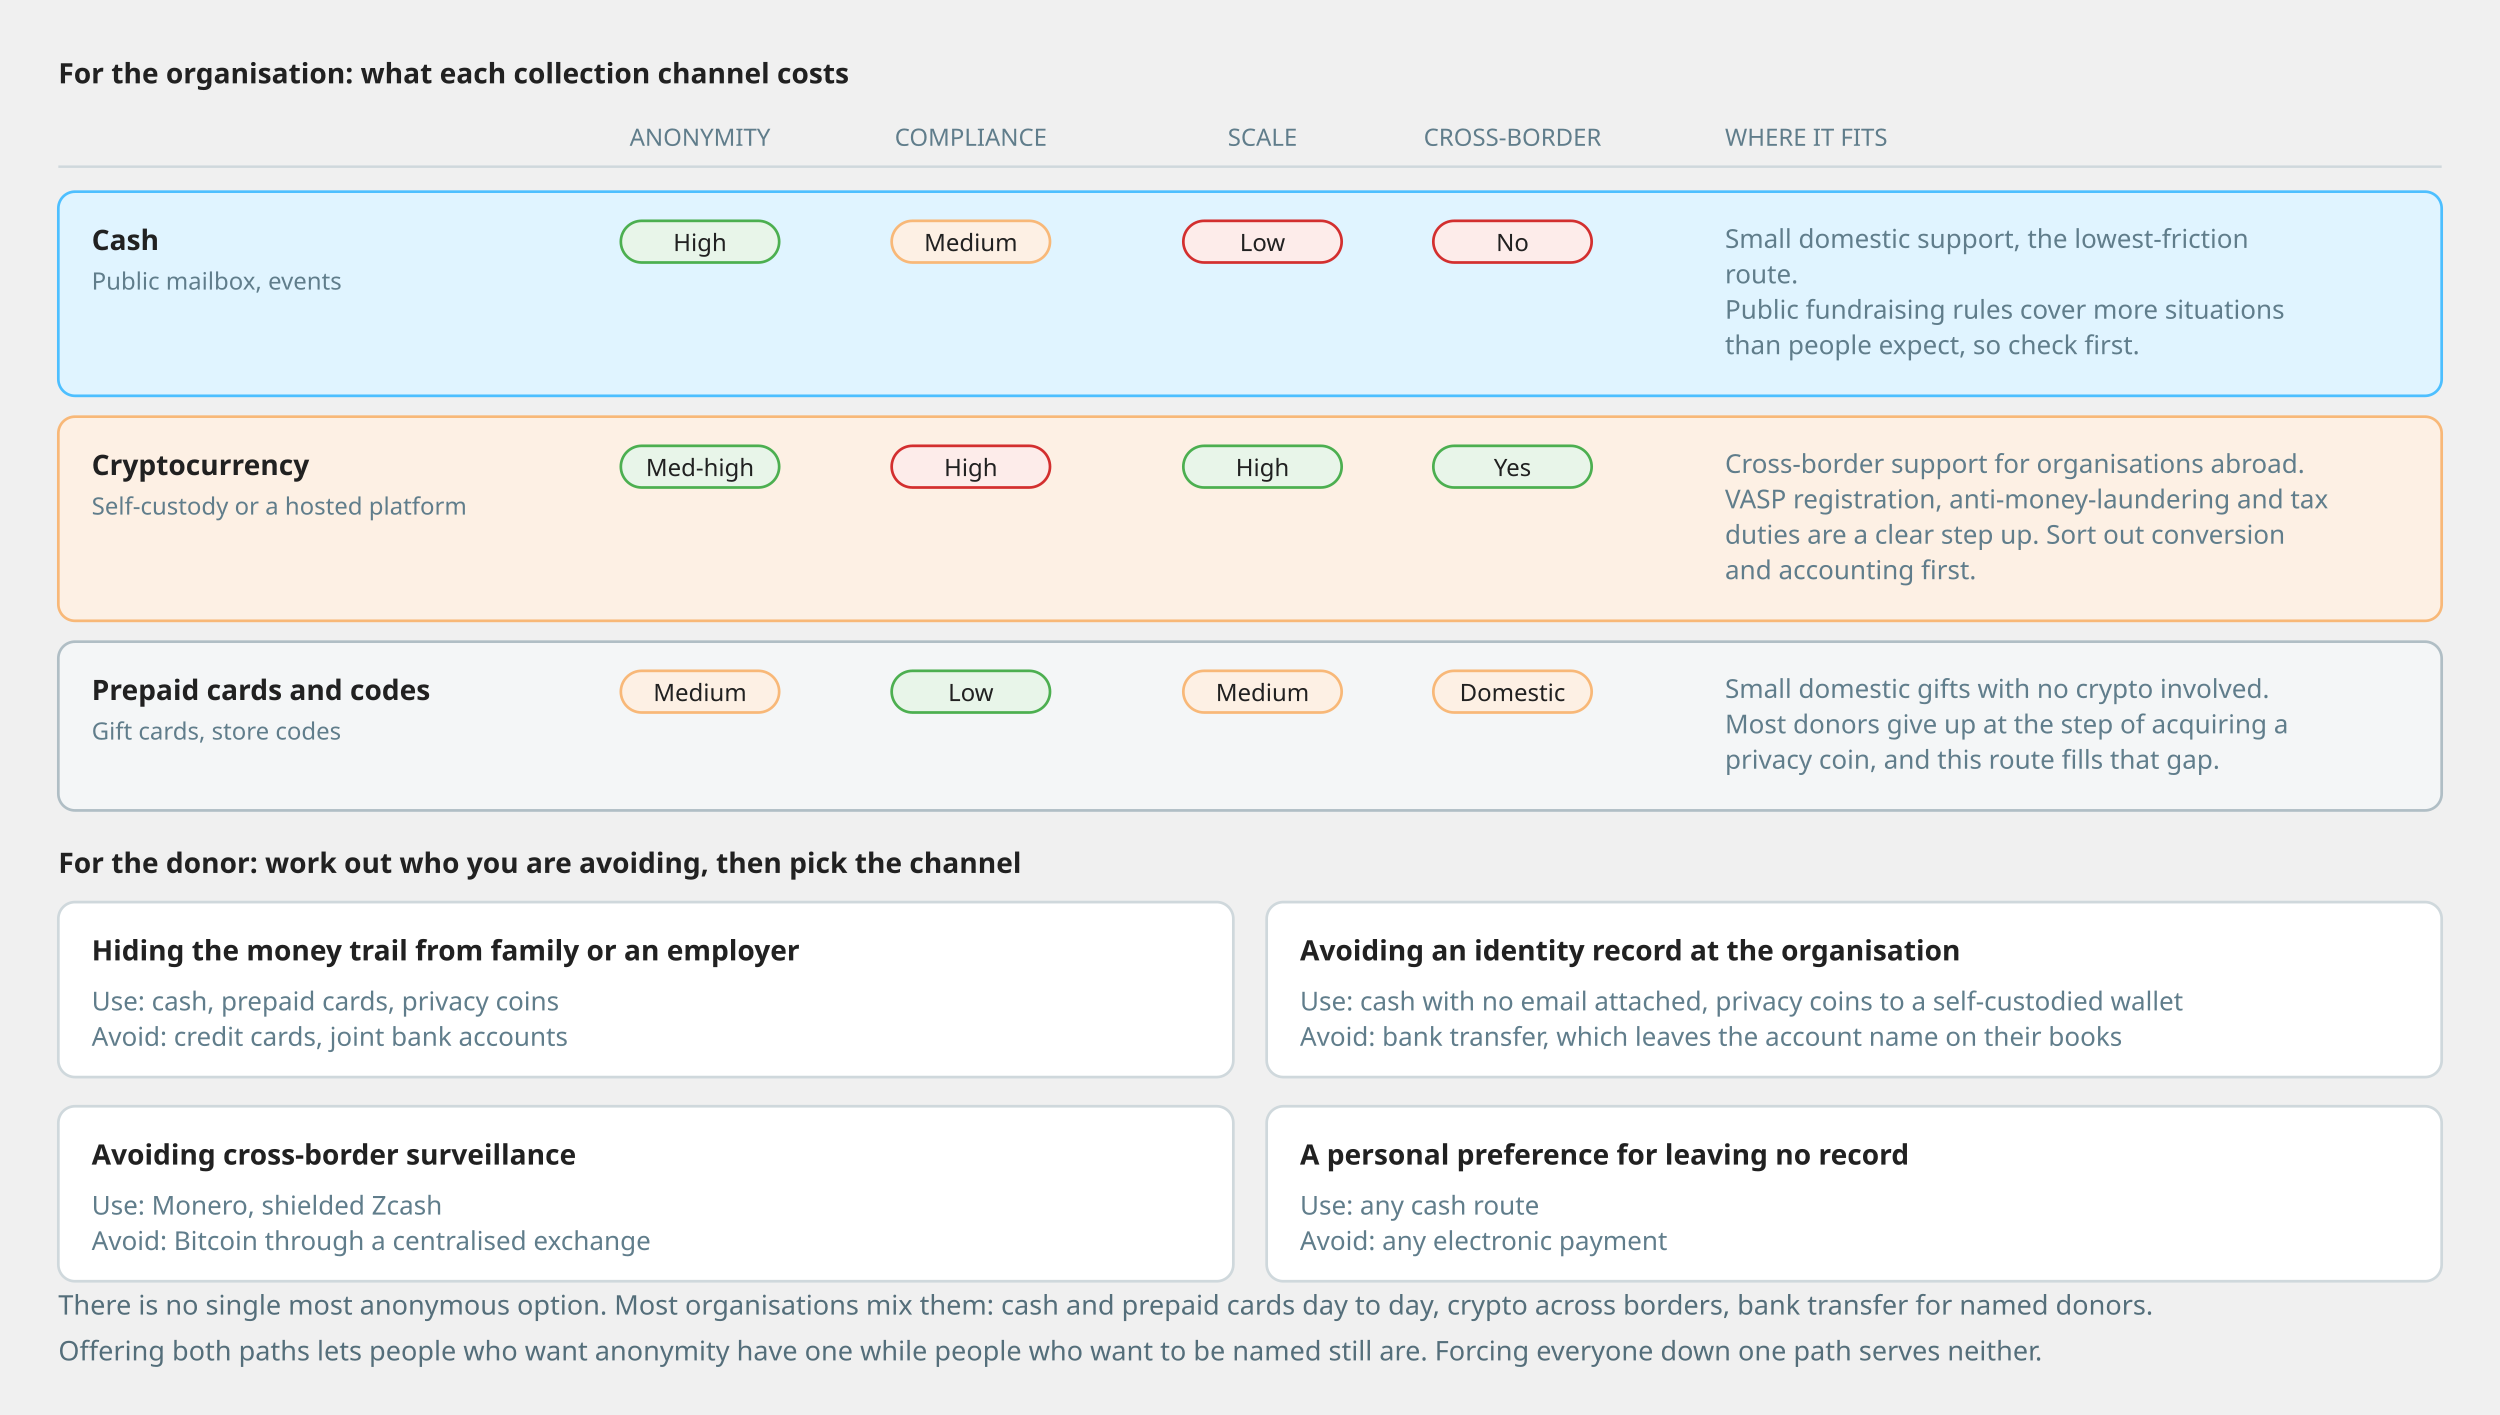
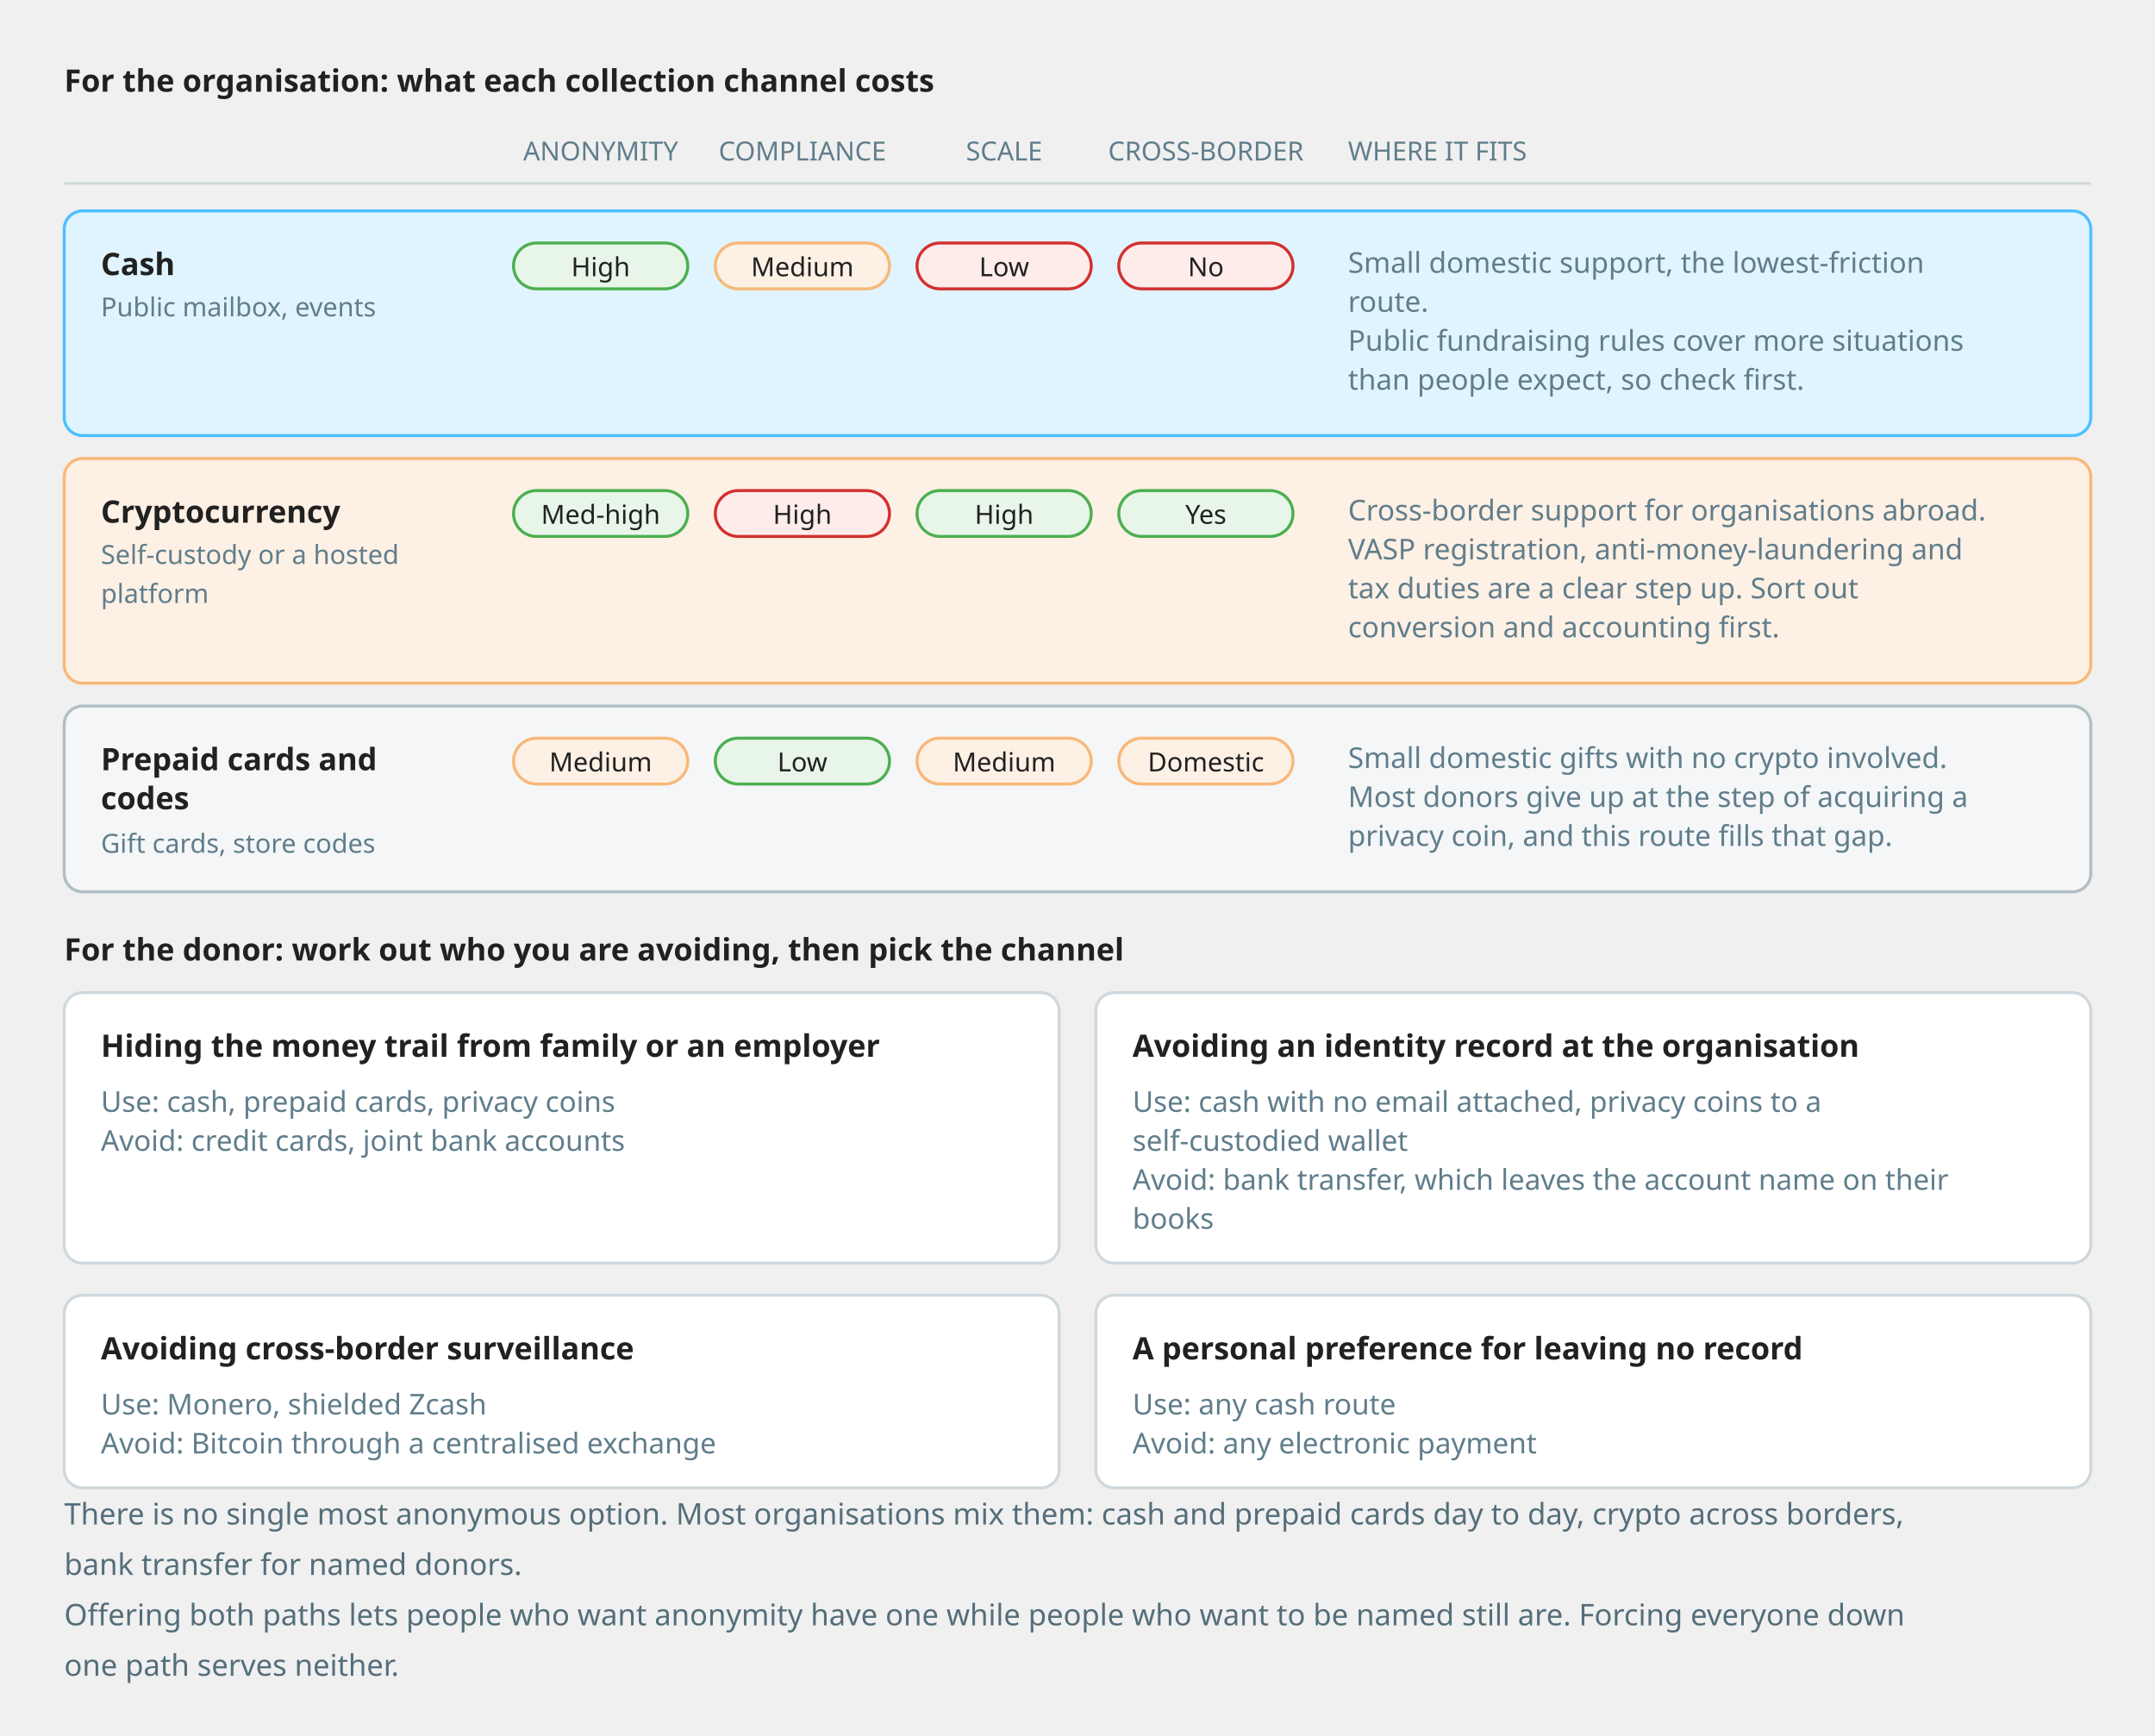
- <svg xmlns="http://www.w3.org/2000/svg" viewBox="0 0 1200 679" width="1200" height="679" role="img" aria-labelledby="title desc">
+ <svg xmlns="http://www.w3.org/2000/svg" viewBox="0 0 940 757" width="940" height="757" role="img" aria-labelledby="title desc">
  <style>
  /* 配色對齊 community/brand-assets.md 的色票。這個檔案是被 img 標籤引用的獨立 SVG，
     取不到頁面的 CSS 變數，只能寫死 hex。深色模式在檔案內自己處理，站上 palette
     切換的狀態不會傳進獨立的 SVG 檔。 */
  text { font-family: "Noto Sans TC", "PingFang TC", "Microsoft JhengHei", "Hiragino Sans GB", "Source Han Sans TC", sans-serif; }
  .t-main { fill: #212121; }
  .t-mute { fill: #607d8b; }
  .t-foot { fill: #546e7a; font-size: 13px; }
  .t-inv  { fill: #ffffff; }
  .h1 { font-size: 15px; font-weight: 700; }
  .h2 { font-size: 13.5px; font-weight: 700; }
  .bd { font-size: 12.5px; }
  .sm { font-size: 11.5px; }
  .card    { fill: #ffffff; stroke: #cfd8dc; stroke-width: 1.3; }
  .card-n  { fill: #f4f6f7; stroke: #b0bec5; stroke-width: 1.3; }
  .card-c1 { fill: #e0f4ff; stroke: #4dbfff; stroke-width: 1.3; }
  .card-c2 { fill: #b3e3ff; stroke: #26b3ff; stroke-width: 1.3; }
  .card-c3 { fill: #80d1ff; stroke: #0089bf; stroke-width: 1.3; }
  .card-w1 { fill: #fdf0e4; stroke: #f8b878; stroke-width: 1.3; }
  .card-w2 { fill: #f8b878; stroke: #ef6c00; stroke-width: 1.3; }
  .card-w3 { fill: #ef6c00; stroke: #c85a00; stroke-width: 1.3; }
  .card-ok { fill: #e8f5e9; stroke: #4caf50; stroke-width: 1.3; }
  .card-no { fill: #fdecea; stroke: #d32f2f; stroke-width: 1.3; }
  .rule    { stroke: #cfd8dc; stroke-width: 1.2; fill: none; }
  .arrow   { stroke: #90a4ae; stroke-width: 1.6; fill: none; }
  .arrow-h { fill: #90a4ae; }
  .tag     { fill: #eceff1; stroke: none; }
  .t-tag   { fill: #455a64; font-size: 11px; font-weight: 700; }

  @media (prefers-color-scheme: dark) {
    .t-main { fill: #eceff1; }
    .t-mute { fill: #90a4ae; }
    .t-foot { fill: #b0bec5; }
    .t-inv  { fill: #241708; }
    .card    { fill: #23292e; stroke: #4b565e; }
    .card-n  { fill: #1c2226; stroke: #46515a; }
    .card-c1 { fill: #0d2b38; stroke: #4dbfff; }
    .card-c2 { fill: #10394b; stroke: #26b3ff; }
    .card-c3 { fill: #14495f; stroke: #4dbfff; }
    .card-w1 { fill: #2b1f16; stroke: #8a5420; }
    .card-w2 { fill: #7d4b19; stroke: #ff8c1a; }
    .card-w3 { fill: #ff8c1a; stroke: #ffa64d; }
    .card-ok { fill: #17301a; stroke: #4caf50; }
    .card-no { fill: #35181a; stroke: #e57373; }
    .rule    { stroke: #46515a; }
    .arrow   { stroke: #6b7780; }
    .arrow-h { fill: #6b7780; }
    .tag     { fill: #333c43; }
    .t-tag   { fill: #b0bec5; }
  }
</style>
  <text class="t-main h2" x="28" y="40">For the organisation: what each collection channel costs</text>
-   <text class="t-mute sm" x="336" y="70" text-anchor="middle">ANONYMITY</text>
-   <text class="t-mute sm" x="466" y="70" text-anchor="middle">COMPLIANCE</text>
-   <text class="t-mute sm" x="606" y="70" text-anchor="middle">SCALE</text>
-   <text class="t-mute sm" x="726" y="70" text-anchor="middle">CROSS-BORDER</text>
-   <text class="t-mute sm" x="828" y="70">WHERE IT FITS</text>
-   <path class="rule" d="M28 80 H1172" />
-   <rect class="card-c1" x="28" y="92" width="1144" height="98" rx="8" />
+   <text class="t-mute sm" x="262" y="70" text-anchor="middle">ANONYMITY</text>
+   <text class="t-mute sm" x="350" y="70" text-anchor="middle">COMPLIANCE</text>
+   <text class="t-mute sm" x="438" y="70" text-anchor="middle">SCALE</text>
+   <text class="t-mute sm" x="526" y="70" text-anchor="middle">CROSS-BORDER</text>
+   <text class="t-mute sm" x="588" y="70">WHERE IT FITS</text>
+   <path class="rule" d="M28 80 H912" />
+   <rect class="card-c1" x="28" y="92" width="884" height="98" rx="8" />
  <text class="t-main h2" x="44" y="120">Cash</text>
-   <text class="t-mute sm" x="44" y="139">Public mailbox, events</text>
-   <rect class="card-ok" x="298" y="106" width="76" height="20" rx="10" />
-   <text class="t-main sm" x="336" y="120.5" text-anchor="middle">High</text>
-   <rect class="card-w1" x="428" y="106" width="76" height="20" rx="10" />
-   <text class="t-main sm" x="466" y="120.5" text-anchor="middle">Medium</text>
-   <rect class="card-no" x="568" y="106" width="76" height="20" rx="10" />
-   <text class="t-main sm" x="606" y="120.5" text-anchor="middle">Low</text>
-   <rect class="card-no" x="688" y="106" width="76" height="20" rx="10" />
-   <text class="t-main sm" x="726" y="120.5" text-anchor="middle">No</text>
-   <text class="t-mute bd" x="828" y="119">Small domestic support, the lowest-friction</text>
-   <text class="t-mute bd" x="828" y="136">route.</text>
-   <text class="t-mute bd" x="828" y="153">Public fundraising rules cover more situations</text>
-   <text class="t-mute bd" x="828" y="170">than people expect, so check first.</text>
-   <rect class="card-w1" x="28" y="200" width="1144" height="98" rx="8" />
+   <text class="t-mute sm" x="44" y="138">Public mailbox, events</text>
+   <rect class="card-ok" x="224" y="106" width="76" height="20" rx="10" />
+   <text class="t-main sm" x="262" y="120.5" text-anchor="middle">High</text>
+   <rect class="card-w1" x="312" y="106" width="76" height="20" rx="10" />
+   <text class="t-main sm" x="350" y="120.5" text-anchor="middle">Medium</text>
+   <rect class="card-no" x="400" y="106" width="76" height="20" rx="10" />
+   <text class="t-main sm" x="438" y="120.5" text-anchor="middle">Low</text>
+   <rect class="card-no" x="488" y="106" width="76" height="20" rx="10" />
+   <text class="t-main sm" x="526" y="120.5" text-anchor="middle">No</text>
+   <text class="t-mute bd" x="588" y="119">Small domestic support, the lowest-friction</text>
+   <text class="t-mute bd" x="588" y="136">route.</text>
+   <text class="t-mute bd" x="588" y="153">Public fundraising rules cover more situations</text>
+   <text class="t-mute bd" x="588" y="170">than people expect, so check first.</text>
+   <rect class="card-w1" x="28" y="200" width="884" height="98" rx="8" />
  <text class="t-main h2" x="44" y="228">Cryptocurrency</text>
-   <text class="t-mute sm" x="44" y="247">Self-custody or a hosted platform</text>
-   <rect class="card-ok" x="298" y="214" width="76" height="20" rx="10" />
-   <text class="t-main sm" x="336" y="228.5" text-anchor="middle">Med-high</text>
-   <rect class="card-no" x="428" y="214" width="76" height="20" rx="10" />
-   <text class="t-main sm" x="466" y="228.5" text-anchor="middle">High</text>
-   <rect class="card-ok" x="568" y="214" width="76" height="20" rx="10" />
-   <text class="t-main sm" x="606" y="228.5" text-anchor="middle">High</text>
-   <rect class="card-ok" x="688" y="214" width="76" height="20" rx="10" />
-   <text class="t-main sm" x="726" y="228.5" text-anchor="middle">Yes</text>
-   <text class="t-mute bd" x="828" y="227">Cross-border support for organisations abroad.</text>
-   <text class="t-mute bd" x="828" y="244">VASP registration, anti-money-laundering and tax</text>
-   <text class="t-mute bd" x="828" y="261">duties are a clear step up. Sort out conversion</text>
-   <text class="t-mute bd" x="828" y="278">and accounting first.</text>
-   <rect class="card-n" x="28" y="308" width="1144" height="81" rx="8" />
-   <text class="t-main h2" x="44" y="336">Prepaid cards and codes</text>
-   <text class="t-mute sm" x="44" y="355">Gift cards, store codes</text>
-   <rect class="card-w1" x="298" y="322" width="76" height="20" rx="10" />
-   <text class="t-main sm" x="336" y="336.5" text-anchor="middle">Medium</text>
-   <rect class="card-ok" x="428" y="322" width="76" height="20" rx="10" />
-   <text class="t-main sm" x="466" y="336.5" text-anchor="middle">Low</text>
-   <rect class="card-w1" x="568" y="322" width="76" height="20" rx="10" />
-   <text class="t-main sm" x="606" y="336.5" text-anchor="middle">Medium</text>
-   <rect class="card-w1" x="688" y="322" width="76" height="20" rx="10" />
-   <text class="t-main sm" x="726" y="336.5" text-anchor="middle">Domestic</text>
-   <text class="t-mute bd" x="828" y="335">Small domestic gifts with no crypto involved.</text>
-   <text class="t-mute bd" x="828" y="352">Most donors give up at the step of acquiring a</text>
-   <text class="t-mute bd" x="828" y="369">privacy coin, and this route fills that gap.</text>
+   <text class="t-mute sm" x="44" y="246">Self-custody or a hosted</text>
+   <text class="t-mute sm" x="44" y="263">platform</text>
+   <rect class="card-ok" x="224" y="214" width="76" height="20" rx="10" />
+   <text class="t-main sm" x="262" y="228.5" text-anchor="middle">Med-high</text>
+   <rect class="card-no" x="312" y="214" width="76" height="20" rx="10" />
+   <text class="t-main sm" x="350" y="228.5" text-anchor="middle">High</text>
+   <rect class="card-ok" x="400" y="214" width="76" height="20" rx="10" />
+   <text class="t-main sm" x="438" y="228.5" text-anchor="middle">High</text>
+   <rect class="card-ok" x="488" y="214" width="76" height="20" rx="10" />
+   <text class="t-main sm" x="526" y="228.5" text-anchor="middle">Yes</text>
+   <text class="t-mute bd" x="588" y="227">Cross-border support for organisations abroad.</text>
+   <text class="t-mute bd" x="588" y="244">VASP registration, anti-money-laundering and</text>
+   <text class="t-mute bd" x="588" y="261">tax duties are a clear step up. Sort out</text>
+   <text class="t-mute bd" x="588" y="278">conversion and accounting first.</text>
+   <rect class="card-n" x="28" y="308" width="884" height="81" rx="8" />
+   <text class="t-main h2" x="44" y="336">Prepaid cards and</text>
+   <text class="t-main h2" x="44" y="353">codes</text>
+   <text class="t-mute sm" x="44" y="372">Gift cards, store codes</text>
+   <rect class="card-w1" x="224" y="322" width="76" height="20" rx="10" />
+   <text class="t-main sm" x="262" y="336.5" text-anchor="middle">Medium</text>
+   <rect class="card-ok" x="312" y="322" width="76" height="20" rx="10" />
+   <text class="t-main sm" x="350" y="336.5" text-anchor="middle">Low</text>
+   <rect class="card-w1" x="400" y="322" width="76" height="20" rx="10" />
+   <text class="t-main sm" x="438" y="336.5" text-anchor="middle">Medium</text>
+   <rect class="card-w1" x="488" y="322" width="76" height="20" rx="10" />
+   <text class="t-main sm" x="526" y="336.5" text-anchor="middle">Domestic</text>
+   <text class="t-mute bd" x="588" y="335">Small domestic gifts with no crypto involved.</text>
+   <text class="t-mute bd" x="588" y="352">Most donors give up at the step of acquiring a</text>
+   <text class="t-mute bd" x="588" y="369">privacy coin, and this route fills that gap.</text>
  <text class="t-main h2" x="28" y="419">For the donor: work out who you are avoiding, then pick the channel</text>
-   <rect class="card" x="28" y="433" width="564" height="84" rx="8" />
+   <rect class="card" x="28" y="433" width="434" height="118" rx="8" />
  <text class="t-main h2" x="44" y="461">Hiding the money trail from family or an employer</text>
  <text class="t-mute bd" x="44" y="485">Use: cash, prepaid cards, privacy coins</text>
  <text class="t-mute bd" x="44" y="502">Avoid: credit cards, joint bank accounts</text>
-   <rect class="card" x="608" y="433" width="564" height="84" rx="8" />
-   <text class="t-main h2" x="624" y="461">Avoiding an identity record at the organisation</text>
-   <text class="t-mute bd" x="624" y="485">Use: cash with no email attached, privacy coins to a self-custodied wallet</text>
-   <text class="t-mute bd" x="624" y="502">Avoid: bank transfer, which leaves the account name on their books</text>
-   <rect class="card" x="28" y="531" width="564" height="84" rx="8" />
-   <text class="t-main h2" x="44" y="559">Avoiding cross-border surveillance</text>
-   <text class="t-mute bd" x="44" y="583">Use: Monero, shielded Zcash</text>
-   <text class="t-mute bd" x="44" y="600">Avoid: Bitcoin through a centralised exchange</text>
-   <rect class="card" x="608" y="531" width="564" height="84" rx="8" />
-   <text class="t-main h2" x="624" y="559">A personal preference for leaving no record</text>
-   <text class="t-mute bd" x="624" y="583">Use: any cash route</text>
-   <text class="t-mute bd" x="624" y="600">Avoid: any electronic payment</text>
-   <text class="t-foot" x="28" y="631">There is no single most anonymous option. Most organisations mix them: cash and prepaid cards day to day, crypto across borders, bank transfer for named donors.</text>
-   <text class="t-foot" x="28" y="653">Offering both paths lets people who want anonymity have one while people who want to be named still are. Forcing everyone down one path serves neither.</text>
+   <rect class="card" x="478" y="433" width="434" height="118" rx="8" />
+   <text class="t-main h2" x="494" y="461">Avoiding an identity record at the organisation</text>
+   <text class="t-mute bd" x="494" y="485">Use: cash with no email attached, privacy coins to a</text>
+   <text class="t-mute bd" x="494" y="502">self-custodied wallet</text>
+   <text class="t-mute bd" x="494" y="519">Avoid: bank transfer, which leaves the account name on their</text>
+   <text class="t-mute bd" x="494" y="536">books</text>
+   <rect class="card" x="28" y="565" width="434" height="84" rx="8" />
+   <text class="t-main h2" x="44" y="593">Avoiding cross-border surveillance</text>
+   <text class="t-mute bd" x="44" y="617">Use: Monero, shielded Zcash</text>
+   <text class="t-mute bd" x="44" y="634">Avoid: Bitcoin through a centralised exchange</text>
+   <rect class="card" x="478" y="565" width="434" height="84" rx="8" />
+   <text class="t-main h2" x="494" y="593">A personal preference for leaving no record</text>
+   <text class="t-mute bd" x="494" y="617">Use: any cash route</text>
+   <text class="t-mute bd" x="494" y="634">Avoid: any electronic payment</text>
+   <text class="t-foot" x="28" y="665">There is no single most anonymous option. Most organisations mix them: cash and prepaid cards day to day, crypto across borders,</text>
+   <text class="t-foot" x="28" y="687">bank transfer for named donors.</text>
+   <text class="t-foot" x="28" y="709">Offering both paths lets people who want anonymity have one while people who want to be named still are. Forcing everyone down</text>
+   <text class="t-foot" x="28" y="731">one path serves neither.</text>
</svg>
